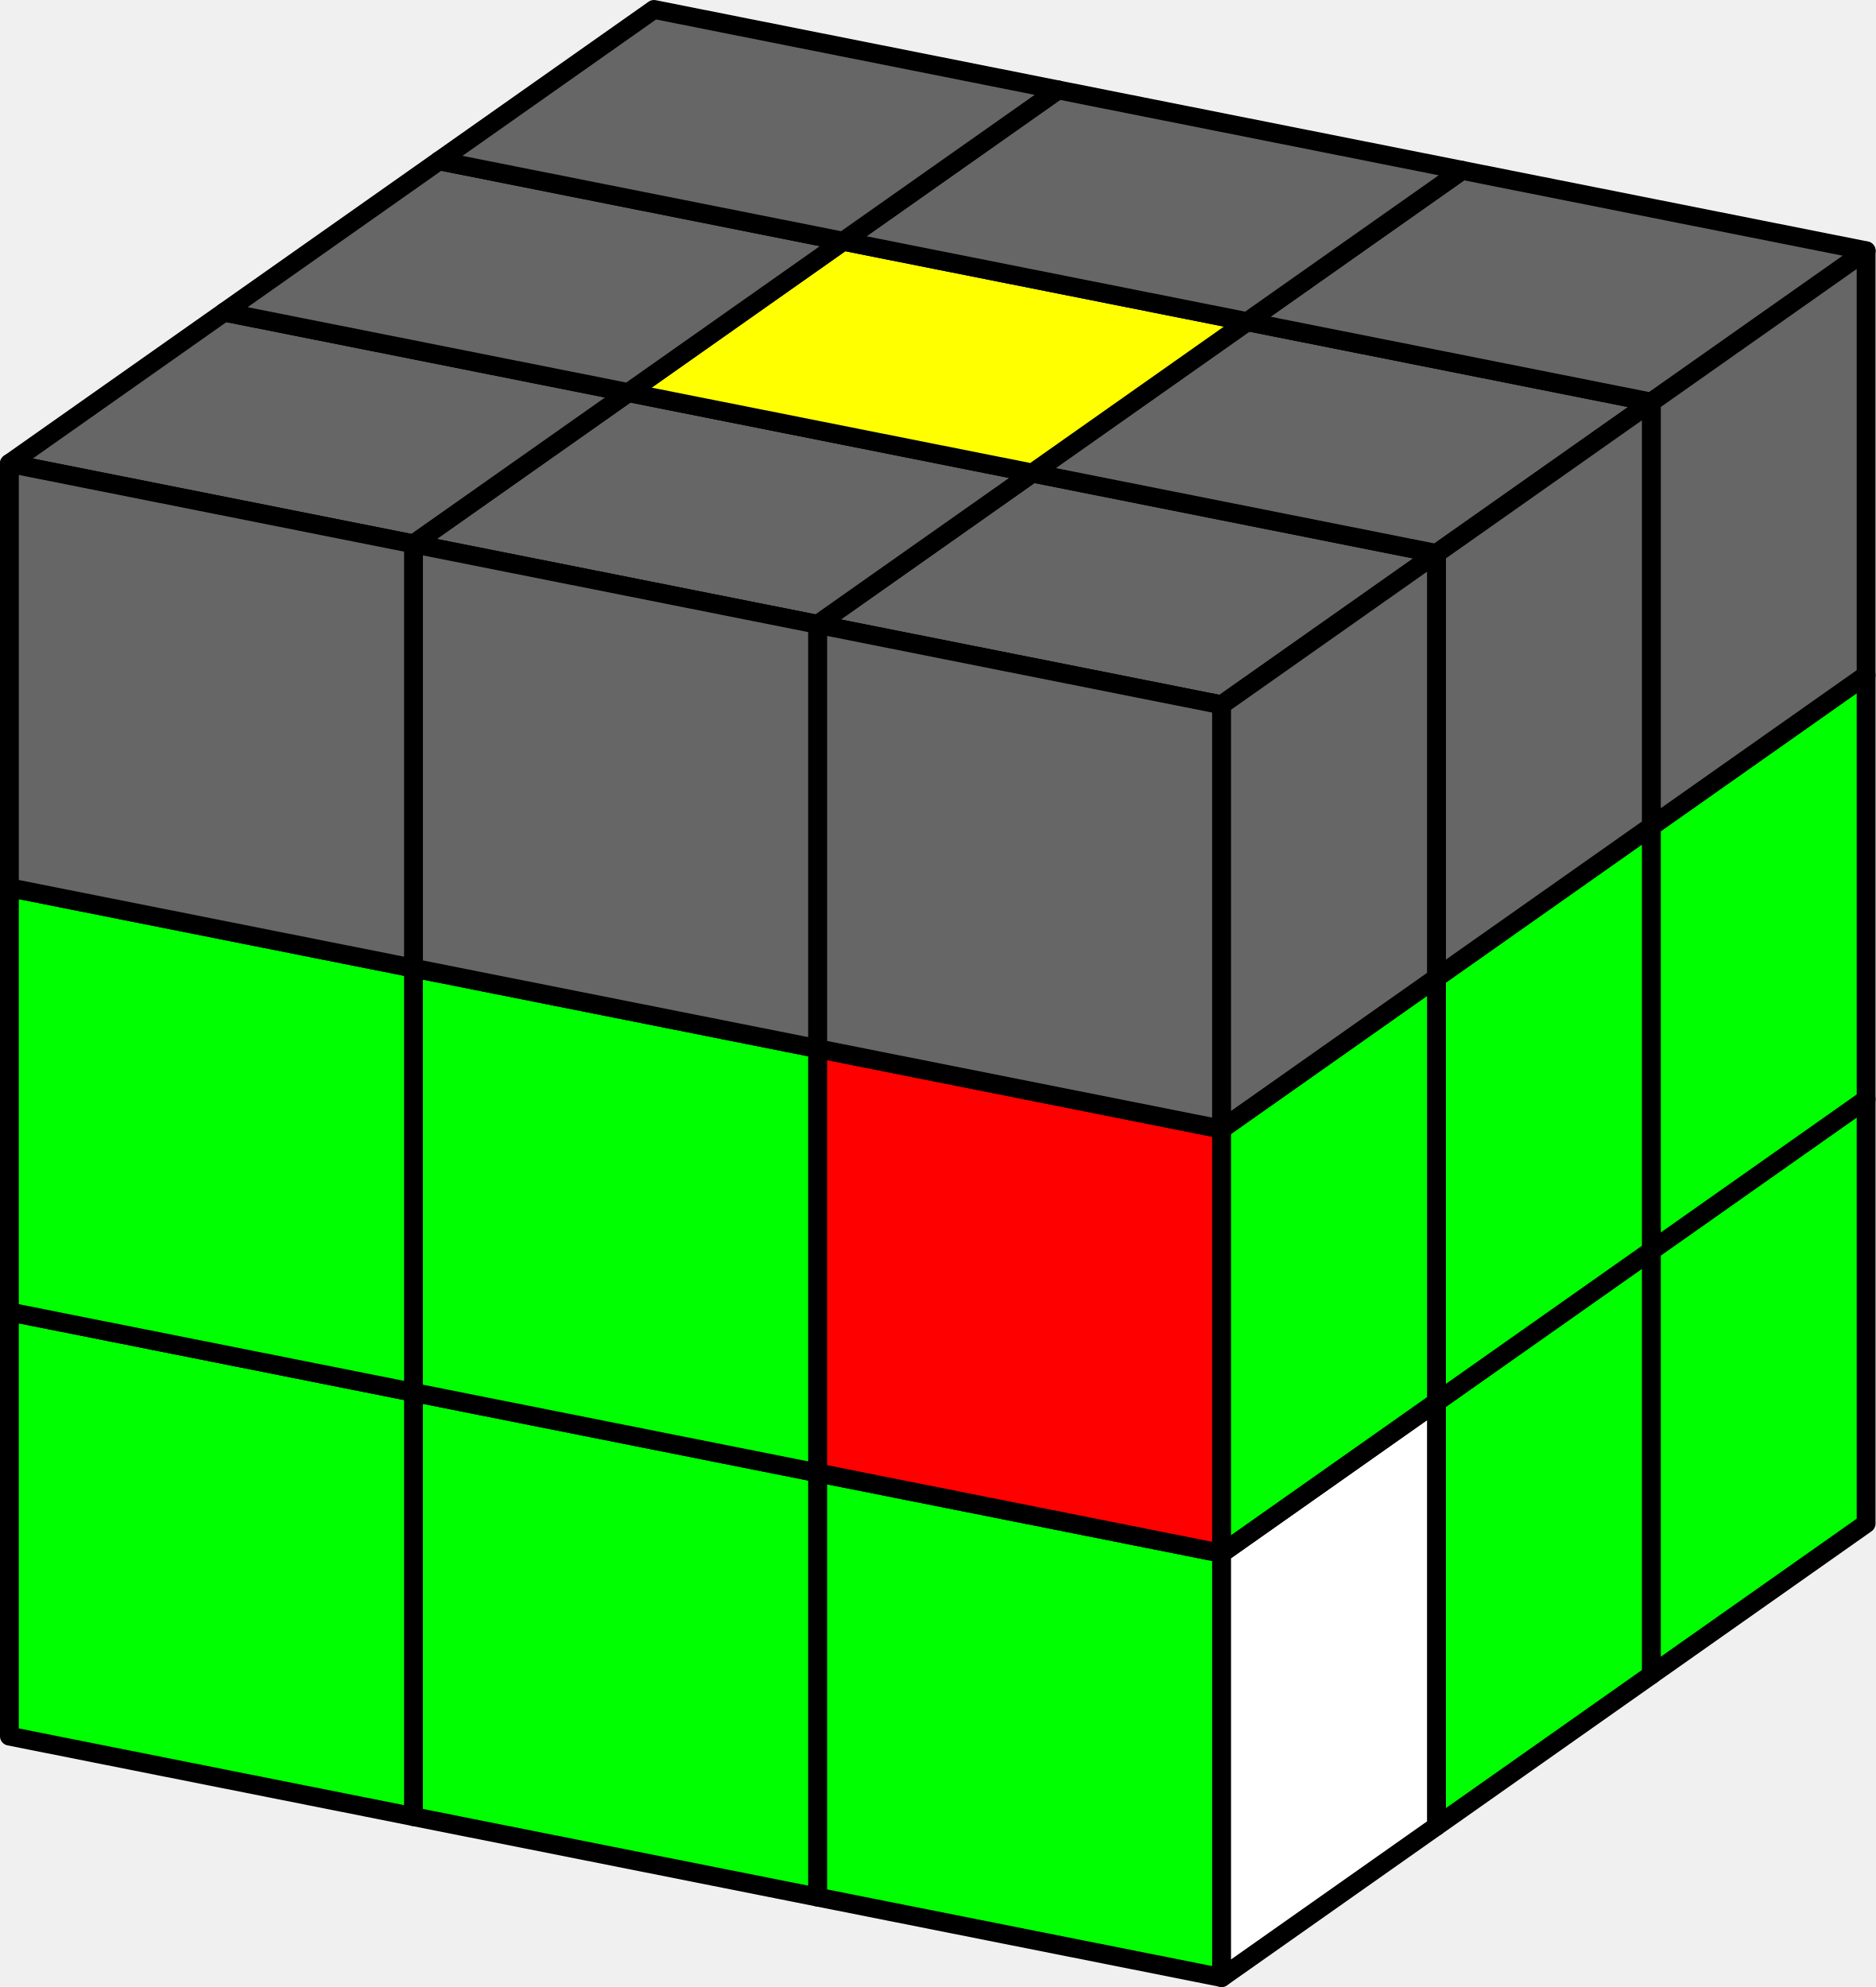
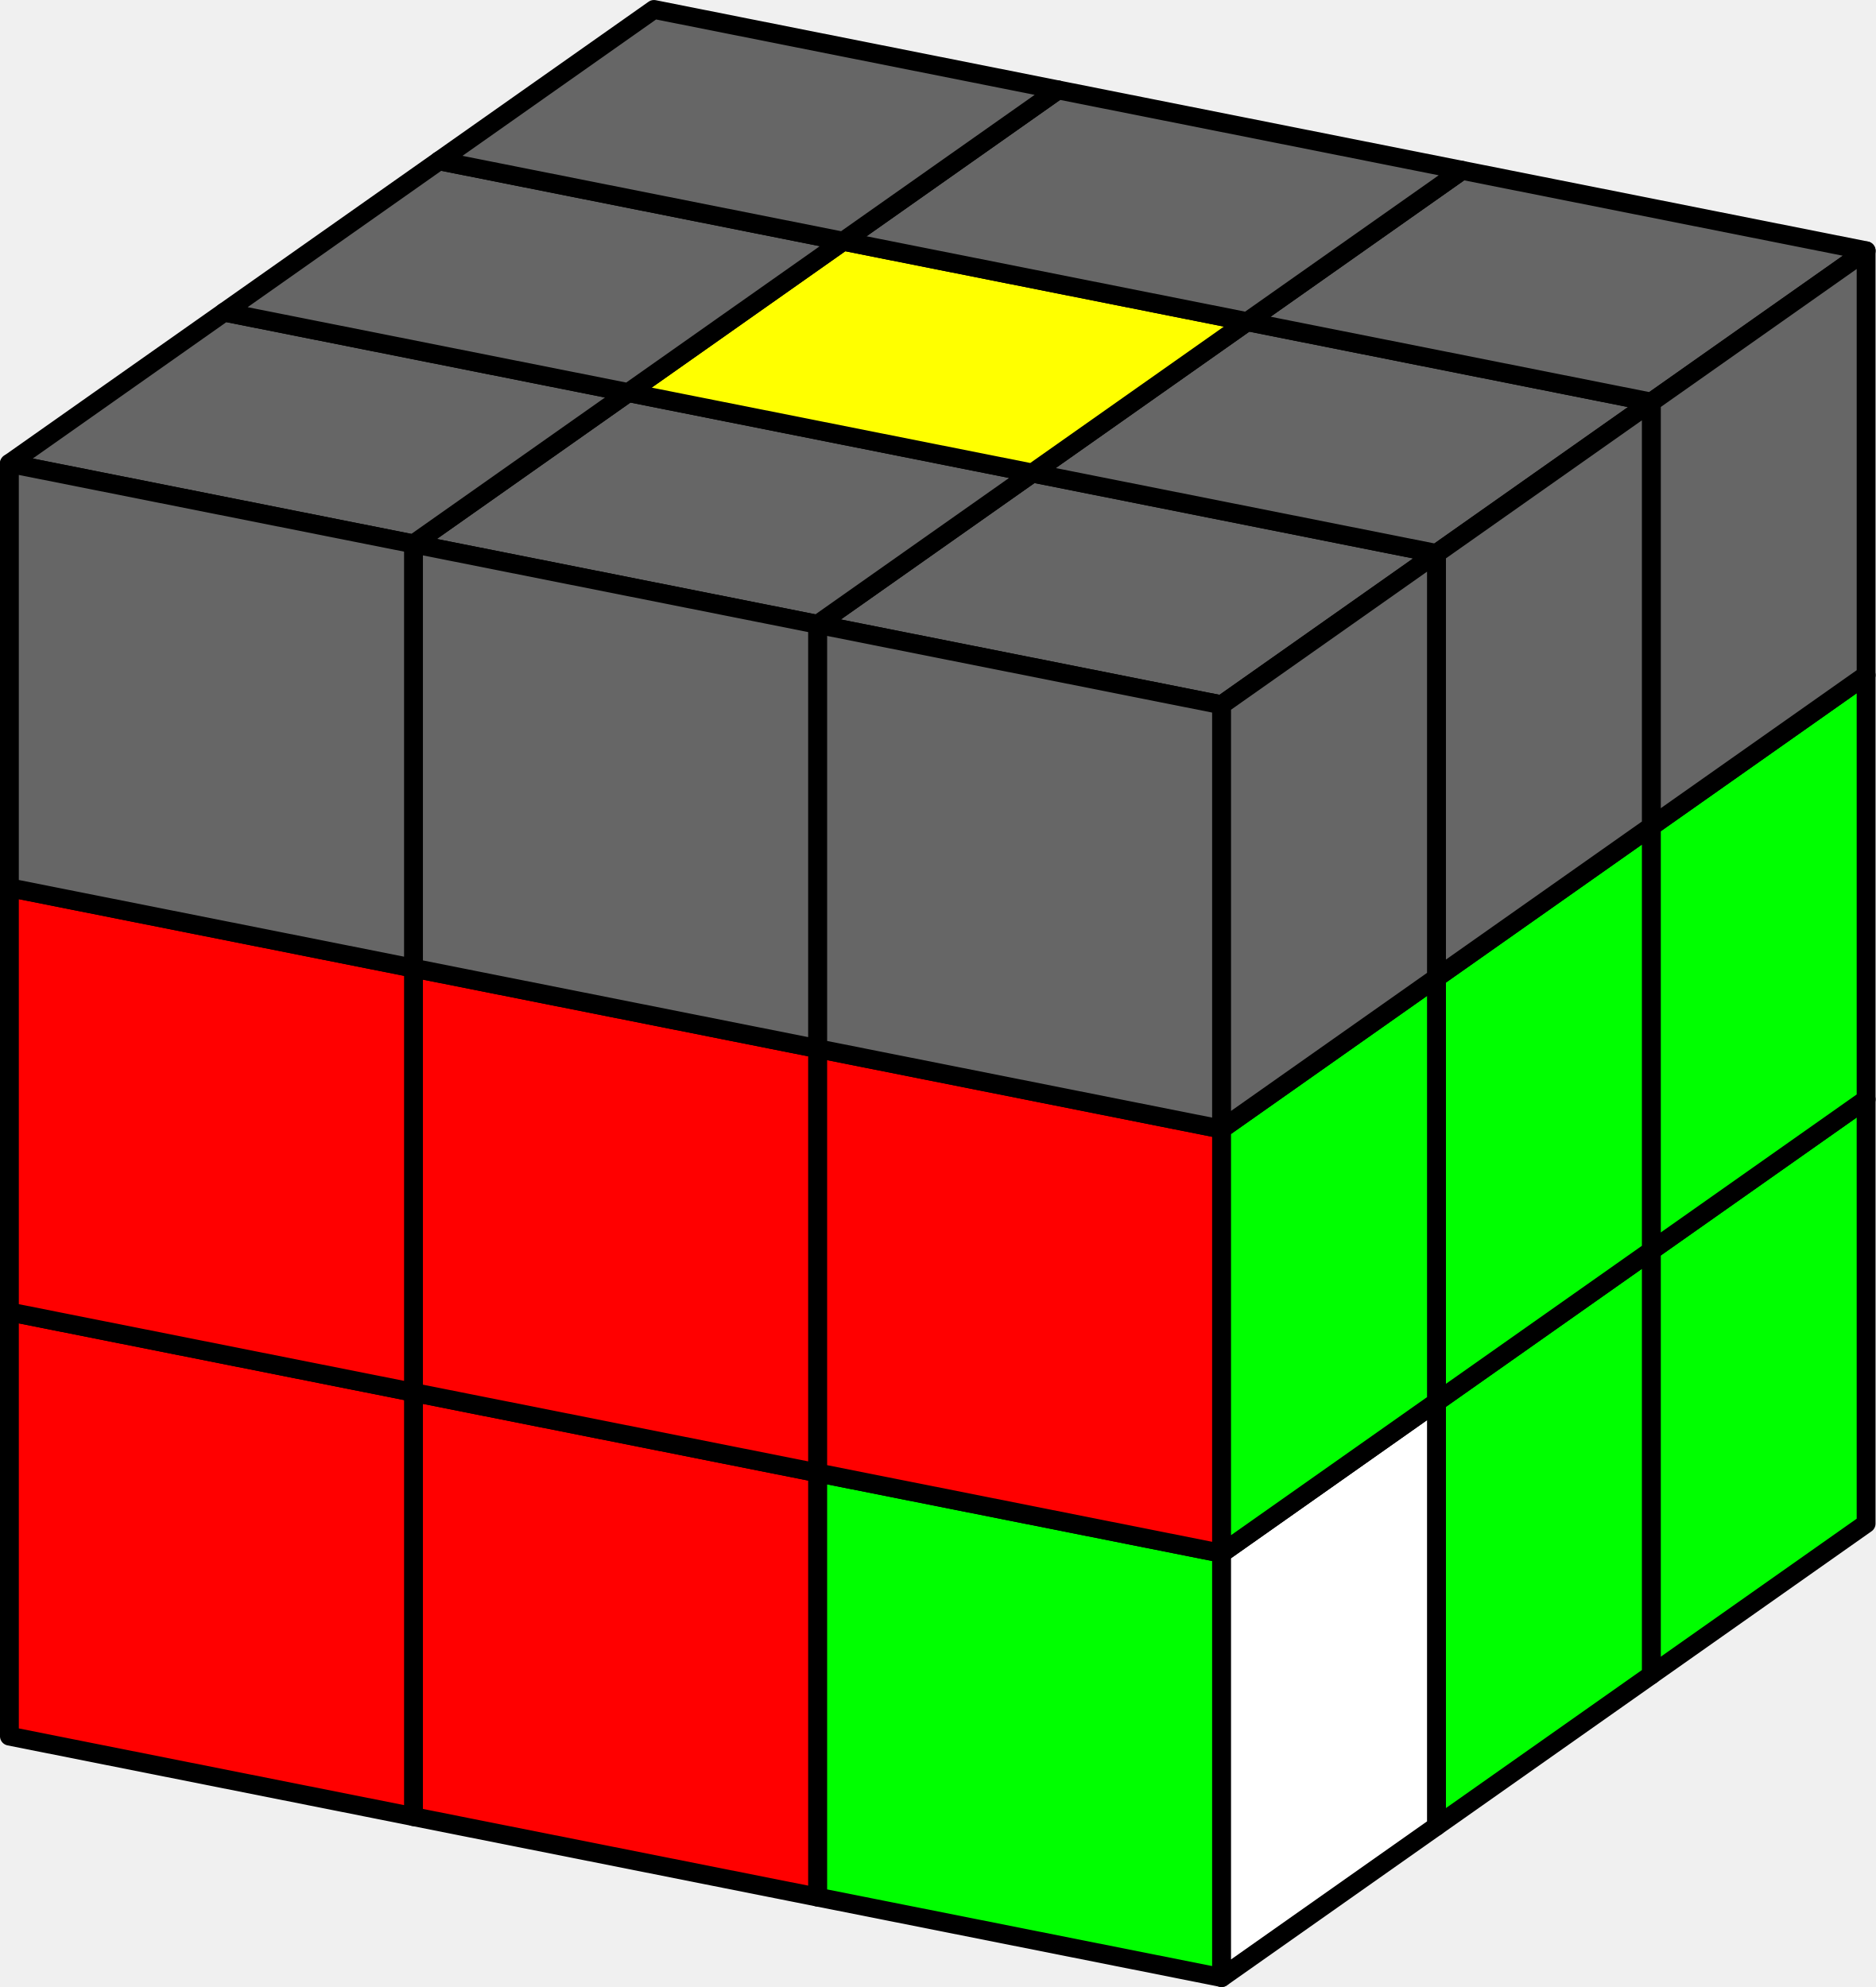
<svg xmlns="http://www.w3.org/2000/svg" width="59.726mm" height="63.284mm" viewBox="0 0 29.863 31.642" version="1.1" id="svg5">
  <defs id="defs2">
    </defs>
  <g id="layer1" transform="translate(-80.0524,-115.6786)">
    <path style="fill:#666666;fill-opacity:1;stroke:#000000;stroke-width:0.3;stroke-linejoin:round;paint-order:fill markers stroke" id="U9" width="9.604" height="8.571" x="74.031" y="118.384" d="m 96.49,123.212 6.434,1.281 -3.421,2.41 -6.434,-1.281 z" />
    <path style="fill:#666666;fill-opacity:1;stroke:#000000;stroke-width:0.3;stroke-linejoin:round;paint-order:fill markers stroke" id="U8" width="9.604" height="8.571" x="66.815" y="117.068" d="m 90.057,121.93 6.434,1.281 -3.421,2.41 -6.434,-1.281 z" />
    <path style="fill:#666666;fill-opacity:1;stroke:#000000;stroke-width:0.3;stroke-linejoin:round;paint-order:fill markers stroke" id="U7" width="9.604" height="8.571" x="61.135" y="115.674" d="m 83.623,120.649 6.434,1.281 -3.421,2.41 -6.434,-1.281 z" />
    <path style="fill:#666666;fill-opacity:1;stroke:#000000;stroke-width:0.3;stroke-linejoin:round;paint-order:fill markers stroke" id="U6" width="9.604" height="8.571" x="77.44" y="116.423" d="m 99.911,120.801 6.434,1.281 -3.421,2.41 -6.434,-1.281 z" />
    <path style="fill:#ffff00;fill-opacity:1;stroke:#000000;stroke-width:0.3;stroke-linejoin:round;paint-order:fill markers stroke" id="U5" width="9.604" height="8.571" x="70.958" y="114.744" d="m 93.477,119.52 6.434,1.281 -3.421,2.41 -6.434,-1.281 z" />
    <path style="fill:#666666;fill-opacity:1;stroke:#000000;stroke-width:0.3;stroke-linejoin:round;paint-order:fill markers stroke" id="U4" width="9.604" height="8.571" x="65.666" y="113.143" d="m 87.044,118.239 6.434,1.281 -3.421,2.41 -6.434,-1.281 z" />
    <path style="fill:#666666;fill-opacity:1;stroke:#000000;stroke-width:0.3;stroke-linejoin:round;paint-order:fill markers stroke" id="U3" width="9.604" height="8.571" x="80.536" y="113.273" d="m 103.332,118.391 6.434,1.281 -3.421,2.41 -6.434,-1.281 z" />
    <path style="fill:#666666;fill-opacity:1;stroke:#000000;stroke-width:0.3;stroke-linejoin:round;paint-order:fill markers stroke" id="U2" width="9.604" height="8.571" x="76.922" y="111.711" d="m 96.898,117.11 6.434,1.281 -3.421,2.41 -6.434,-1.281 z" />
    <path style="fill:#666666;fill-opacity:1;stroke:#000000;stroke-width:0.3;stroke-linejoin:round;paint-order:fill markers stroke" id="U1" width="9.604" height="8.571" x="70.377" y="109.826" d="m 90.465,115.829 6.434,1.281 -3.421,2.41 -6.434,-1.281 z" />
    <path style="fill:#00ff00;fill-opacity:1;stroke:#000000;stroke-width:0.3;stroke-linejoin:round;paint-order:fill markers stroke" id="F9" width="9.604" height="8.571" x="70.598" y="136.57" d="m 93.069,139.133 6.434,1.281 0,6.756 -6.434,-1.281 z" />
-     <path style="fill:#00ff00;fill-opacity:1;stroke:#000000;stroke-width:0.3;stroke-linejoin:round;paint-order:fill markers stroke" id="F8" width="9.604" height="8.571" x="59.792" y="135.191" d="m 86.636,137.852 6.434,1.281 v 6.756 l -6.434,-1.281 z" />
-     <path style="fill:#00ff00;fill-opacity:1;stroke:#000000;stroke-width:0.3;stroke-linejoin:round;paint-order:fill markers stroke" id="F7" width="9.604" height="8.571" x="49.532" y="131.733" d="m 80.202,136.57 6.434,1.281 v 6.756 L 80.202,143.326 Z" />
+     <path style="fill:#ff0000;fill-opacity:1;stroke:#000000;stroke-width:0.3;stroke-linejoin:round;paint-order:fill markers stroke" id="F8" width="9.604" height="8.571" x="59.792" y="135.191" d="m 86.636,137.852 6.434,1.281 v 6.756 l -6.434,-1.281 z" />
+     <path style="fill:#ff0000;fill-opacity:1;stroke:#000000;stroke-width:0.3;stroke-linejoin:round;paint-order:fill markers stroke" id="F7" width="9.604" height="8.571" x="49.532" y="131.733" d="m 80.202,136.57 6.434,1.281 v 6.756 L 80.202,143.326 Z" />
    <path style="fill:#ff0000;fill-opacity:1;stroke:#000000;stroke-width:0.3;stroke-linejoin:round;paint-order:fill markers stroke" id="F6" width="9.604" height="8.571" x="66.726" y="127.241" d="m 93.069,132.377 6.434,1.281 v 6.756 l -6.434,-1.281 z" />
-     <path style="fill:#00ff00;fill-opacity:1;stroke:#000000;stroke-width:0.3;stroke-linejoin:round;paint-order:fill markers stroke" id="F5" width="9.604" height="8.571" x="54.695" y="124.401" d="m 86.636,131.096 6.434,1.281 v 6.756 l -6.434,-1.281 z" />
-     <path style="fill:#00ff00;fill-opacity:1;stroke:#000000;stroke-width:0.3;stroke-linejoin:round;paint-order:fill markers stroke" id="F4" width="9.604" height="8.571" x="47.053" y="122.947" d="m 80.202,129.814 6.434,1.281 -1e-6,6.756 -6.434,-1.281 z" />
+     <path style="fill:#ff0000;fill-opacity:1;stroke:#000000;stroke-width:0.3;stroke-linejoin:round;paint-order:fill markers stroke" id="F5" width="9.604" height="8.571" x="54.695" y="124.401" d="m 86.636,131.096 6.434,1.281 v 6.756 l -6.434,-1.281 z" />
+     <path style="fill:#ff0000;fill-opacity:1;stroke:#000000;stroke-width:0.3;stroke-linejoin:round;paint-order:fill markers stroke" id="F4" width="9.604" height="8.571" x="47.053" y="122.947" d="m 80.202,129.814 6.434,1.281 -1e-6,6.756 -6.434,-1.281 z" />
    <path style="fill:#666666;fill-opacity:1;stroke:#000000;stroke-width:0.3;stroke-linejoin:round;paint-order:fill markers stroke" id="F3" width="9.604" height="8.571" x="62.75" y="117.216" d="m 93.069,125.622 6.434,1.281 v 6.756 l -6.434,-1.281 z" />
    <path style="fill:#666666;fill-opacity:1;stroke:#000000;stroke-width:0.3;stroke-linejoin:round;paint-order:fill markers stroke" id="F2" width="9.604" height="8.571" x="54.643" y="118.61" d="m 86.636,124.34 6.434,1.281 0,6.756 -6.434,-1.281 z" />
    <path style="fill:#666666;fill-opacity:1;stroke:#000000;stroke-width:0.3;stroke-linejoin:round;paint-order:fill markers stroke" id="F1" width="9.604" height="8.571" x="46.847" y="116.39" d="m 80.202,123.059 6.434,1.281 1e-6,6.756 -6.434,-1.281 z" />
    <path style="fill:#00ff00;fill-opacity:1;stroke:#000000;stroke-width:0.3;stroke-linejoin:round;paint-order:fill markers stroke" id="R9" width="9.604" height="8.571" x="90.307" y="125.742" d="m 106.344,135.595 3.421,-2.41 v 6.756 l -3.421,2.41 z" />
    <path style="fill:#00ff00;fill-opacity:1;stroke:#000000;stroke-width:0.3;stroke-linejoin:round;paint-order:fill markers stroke" id="R8" width="9.604" height="8.571" x="83.465" y="132.377" d="m 102.924,138.005 3.421,-2.41 0,6.756 -3.421,2.41 z" />
    <path style="fill:#ffffff;fill-opacity:1;stroke:#000000;stroke-width:0.3;stroke-linejoin:round;paint-order:fill markers stroke" id="R7" width="9.604" height="8.571" x="74.019" y="140.916" d="m 99.503,140.415 3.421,-2.41 v 6.756 l -3.421,2.41 z" />
    <path style="fill:#00ff00;fill-opacity:1;stroke:#000000;stroke-width:0.3;stroke-linejoin:round;paint-order:fill markers stroke" id="R6" width="9.604" height="8.571" x="83.465" y="117.05" d="m 106.344,128.839 3.421,-2.41 v 6.756 l -3.421,2.41 z" />
    <path style="fill:#00ff00;fill-opacity:1;stroke:#000000;stroke-width:0.3;stroke-linejoin:round;paint-order:fill markers stroke" id="R5" width="9.604" height="8.571" x="77.44" y="123.179" d="m 102.924,131.249 3.421,-2.41 v 6.756 l -3.421,2.41 z" />
    <path style="fill:#00ff00;fill-opacity:1;stroke:#000000;stroke-width:0.3;stroke-linejoin:round;paint-order:fill markers stroke" id="path1985" width="9.604" height="8.571" x="68.972" y="132.37" d="m 99.503,133.659 3.421,-2.41 v 6.756 l -3.421,2.41 z" />
    <path style="fill:#666666;fill-opacity:1;stroke:#000000;stroke-width:0.3;stroke-linejoin:round;paint-order:fill markers stroke" id="R3" width="9.604" height="8.571" x="80.861" y="107.257" d="m 106.344,122.083 3.421,-2.41 v 6.756 l -3.421,2.41 z" />
    <path style="fill:#666666;fill-opacity:1;stroke:#000000;stroke-width:0.3;stroke-linejoin:round;paint-order:fill markers stroke" id="R2" width="9.604" height="8.571" x="74.019" y="112.077" d="m 102.924,124.493 3.421,-2.41 0,6.756 -3.421,2.41 z" />
    <path style="fill:#666666;fill-opacity:1;stroke:#000000;stroke-width:0.3;stroke-linejoin:round;paint-order:fill markers stroke" id="R1" width="9.604" height="8.571" x="65.241" y="119.306" d="m 99.503,126.903 3.421,-2.41 v 6.756 l -3.421,2.41 z" />
  </g>
</svg>
